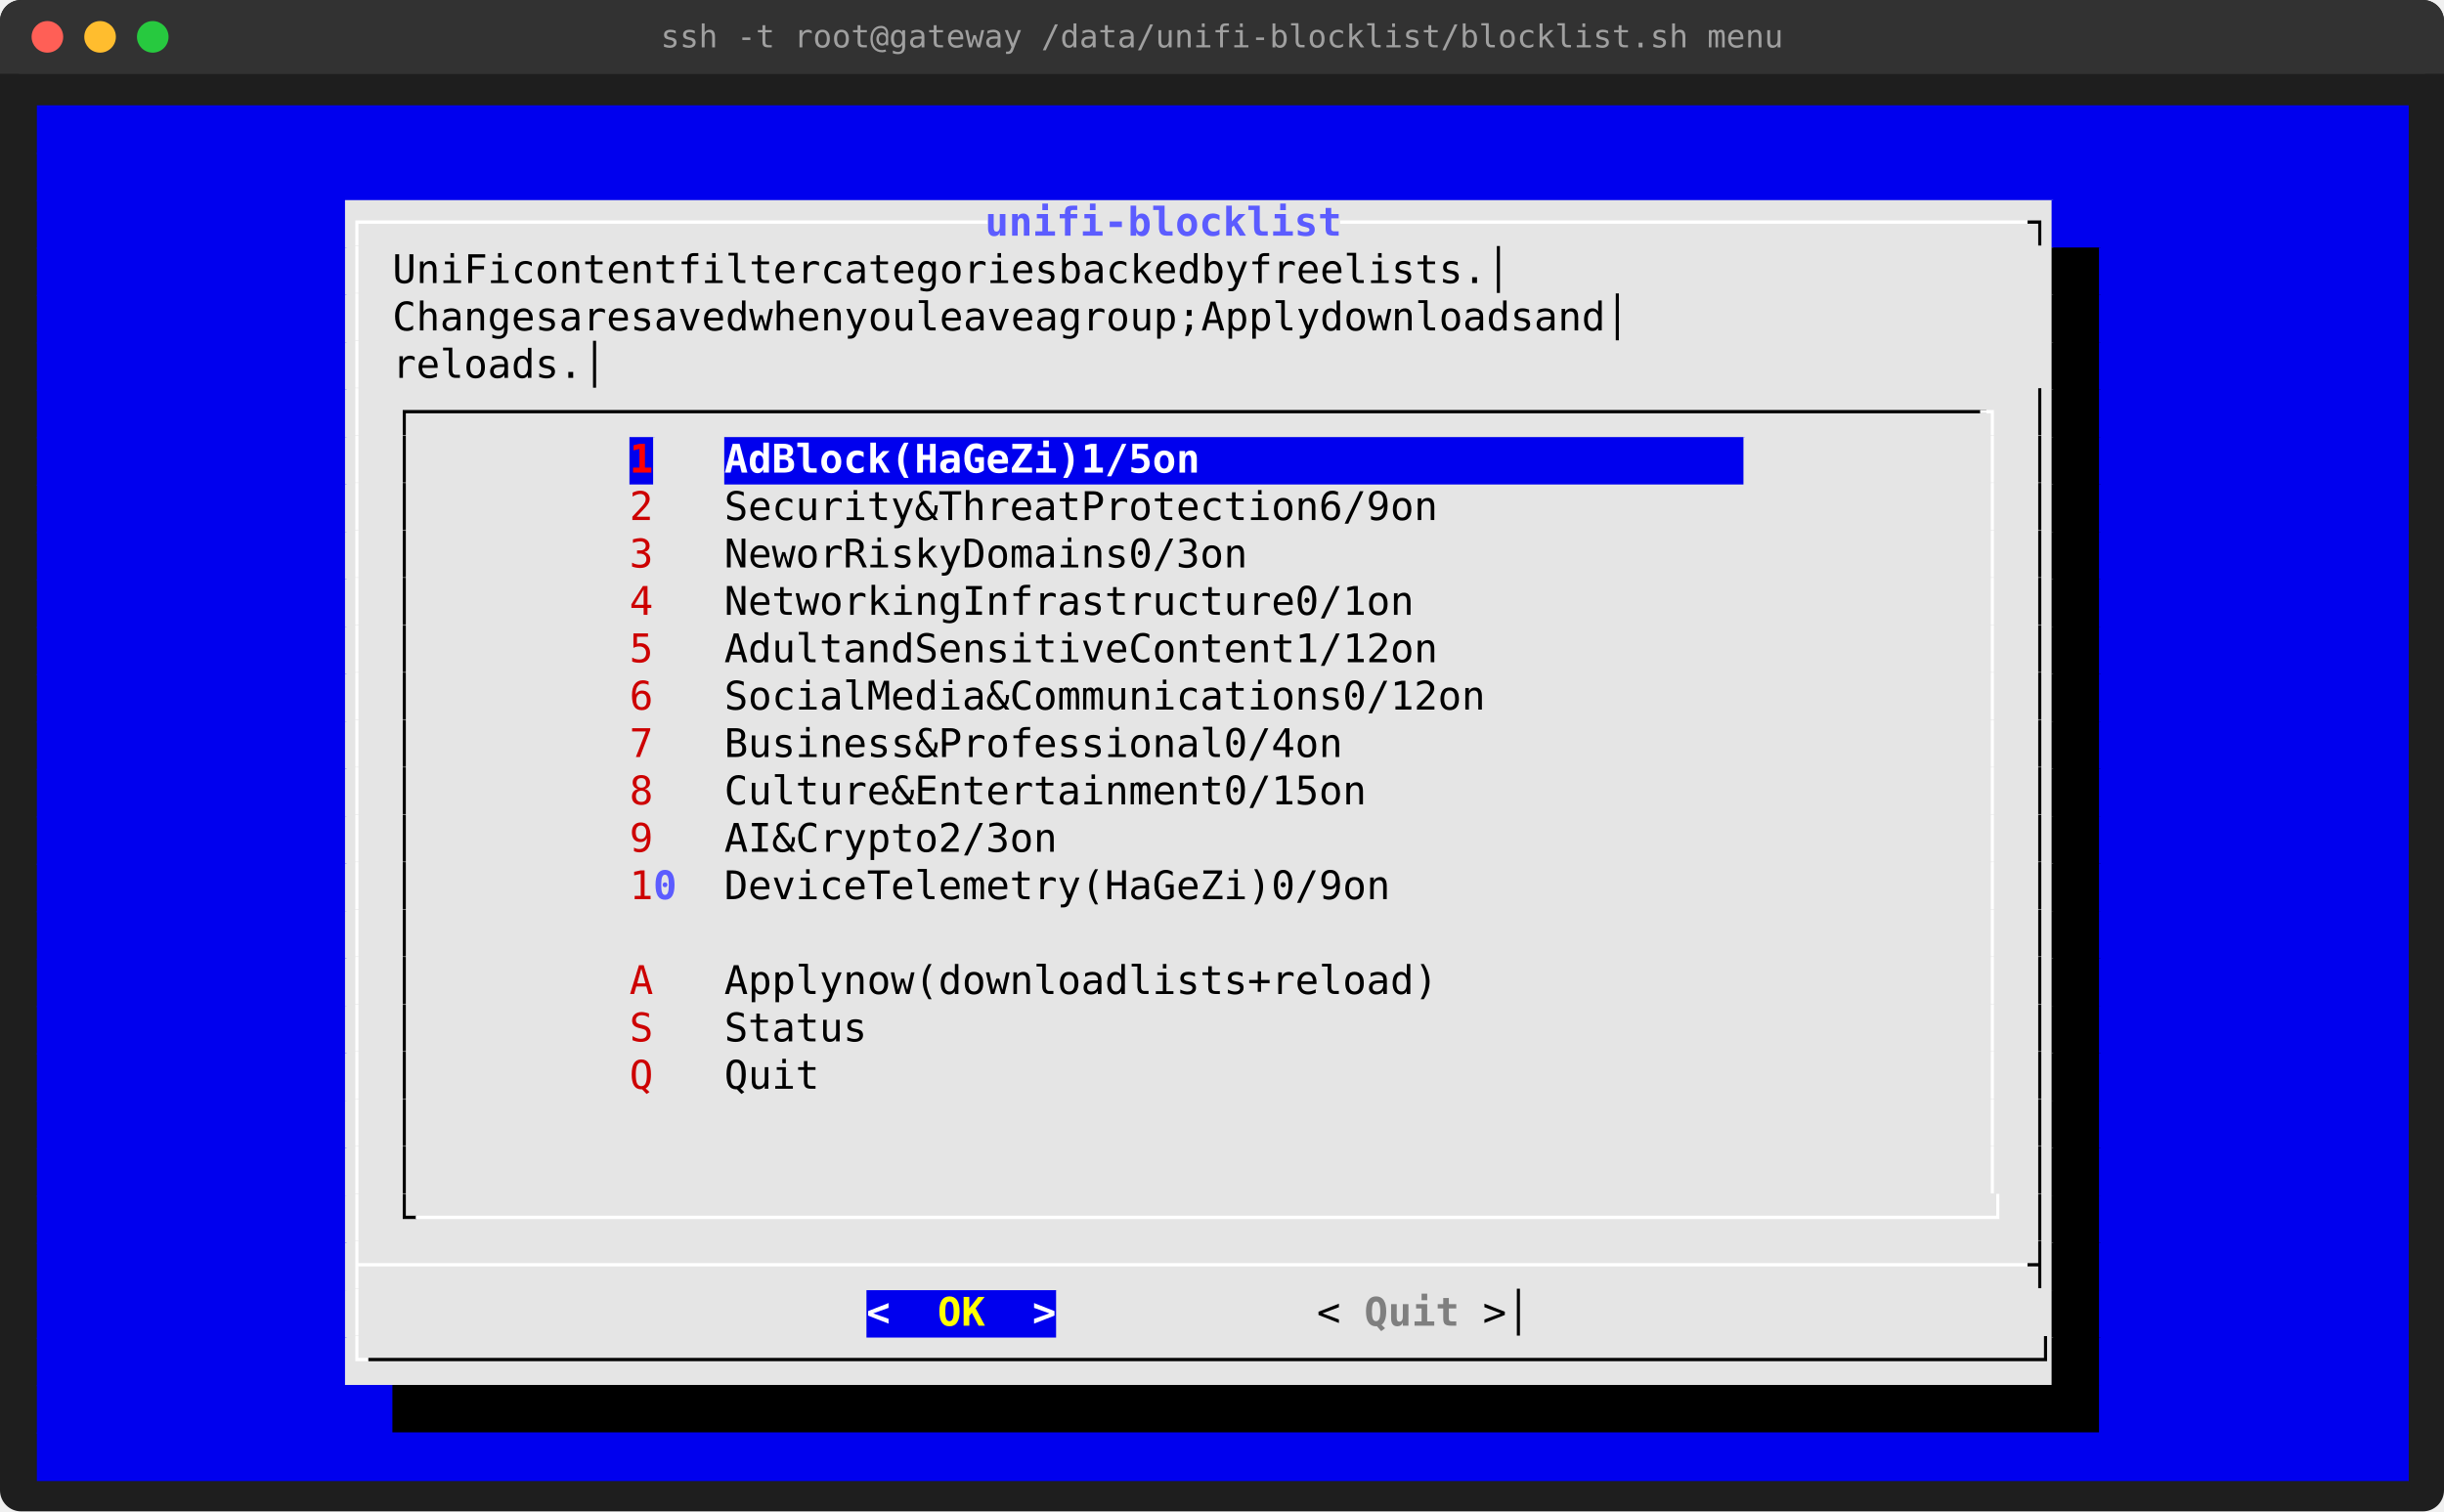
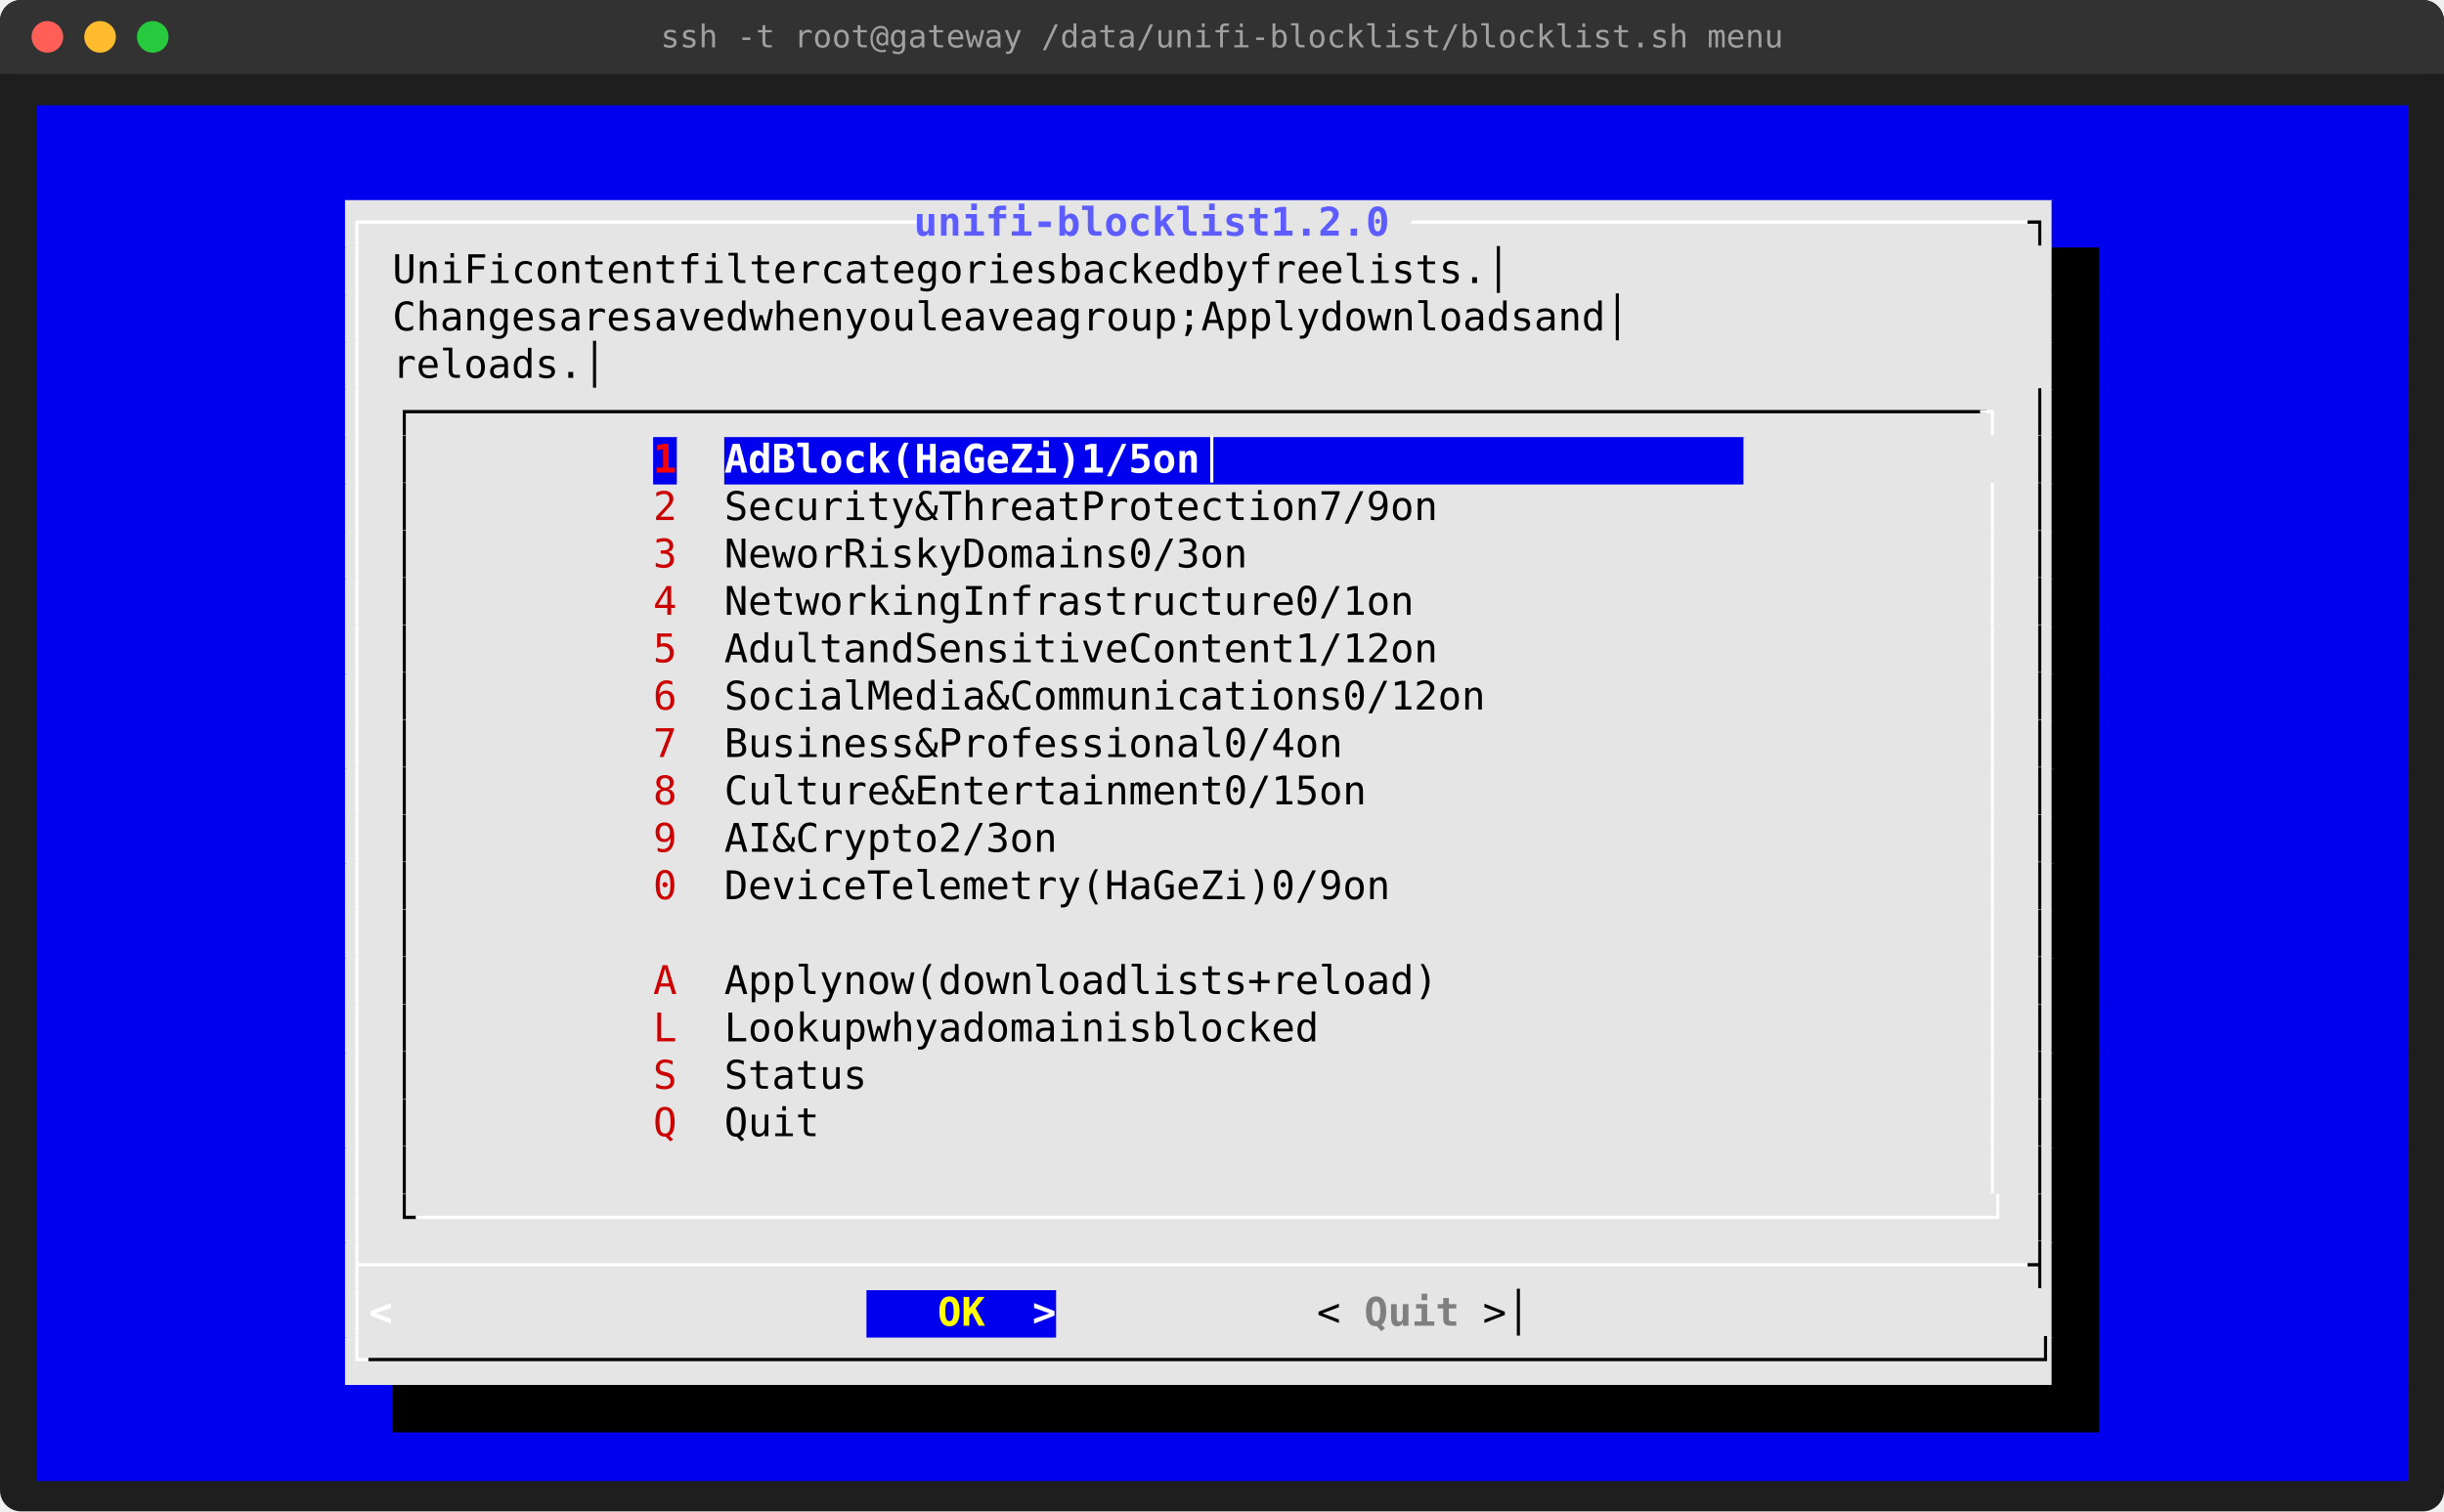
<svg xmlns="http://www.w3.org/2000/svg" width="928" height="574" viewBox="0 0 928 574">
  <rect width="928" height="574" rx="8" fill="#1e1e1e" />
  <rect width="928" height="28" rx="8" fill="#323232" />
  <rect y="20" width="928" height="8" fill="#323232" />
  <circle cx="18" cy="14" r="6" fill="#ff5f56" />
  <circle cx="38" cy="14" r="6" fill="#ffbd2e" />
  <circle cx="58" cy="14" r="6" fill="#27c93f" />
  <text x="464.0" y="18" fill="#a0a0a0" font-family="Menlo,Consolas,monospace" font-size="12" text-anchor="middle">ssh -t root@gateway /data/unifi-blocklist/blocklist.sh menu</text>
  <g font-family="Menlo,Consolas,DejaVu Sans Mono,monospace" font-size="15" xml:space="preserve">
    <rect x="14.0" y="40.0" width="900.6" height="18.5" fill="#0000ee" />
    <rect x="14.0" y="58.0" width="900.6" height="18.5" fill="#0000ee" />
    <rect x="14.0" y="76.0" width="117.6" height="18.5" fill="#0000ee" />
    <rect x="131.0" y="76.0" width="648.6" height="18.5" fill="#e5e5e5" />
    <rect x="779.0" y="76.0" width="135.6" height="18.5" fill="#0000ee" />
-     <text x="131.0 140.0 149.0 158.0 167.0 176.0 185.0 194.0 203.0 212.0 221.0 230.0 239.0 248.0 257.0 266.0 275.0 284.0 293.0 302.0 311.0 320.0 329.0 338.0 347.0 356.0 365.0" y="89.5" fill="#ffffff" font-weight="bold">┌──────────────────────────</text>
-     <text x="374.0 383.0 392.0 401.0 410.0 419.0 428.0 437.0 446.0 455.0 464.0 473.0 482.0 491.0 500.0" y="89.5" fill="#5c5cff" font-weight="bold">unifi-blocklist</text>
-     <text x="509.0 518.0 527.0 536.0 545.0 554.0 563.0 572.0 581.0 590.0 599.0 608.0 617.0 626.0 635.0 644.0 653.0 662.0 671.0 680.0 689.0 698.0 707.0 716.0 725.0 734.0 743.0 752.0 761.0" y="89.5" fill="#ffffff" font-weight="bold">─────────────────────────────</text>
+     <text x="131.0 140.0 149.0 158.0 167.0 176.0 185.0 194.0 203.0 212.0 221.0 230.0 239.0 248.0 257.0 266.0 275.0 284.0 293.0 302.0 311.0 320.0 329.0 338.0" y="89.5" fill="#ffffff" font-weight="bold">┌───────────────────────</text>
+     <text x="347.0 356.0 365.0 374.0 383.0 392.0 401.0 410.0 419.0 428.0 437.0 446.0 455.0 464.0 473.0 491.0 500.0 509.0 518.0 527.0" y="89.5" fill="#5c5cff" font-weight="bold">unifi-blocklist1.2.0</text>
+     <text x="536.0 545.0 554.0 563.0 572.0 581.0 590.0 599.0 608.0 617.0 626.0 635.0 644.0 653.0 662.0 671.0 680.0 689.0 698.0 707.0 716.0 725.0 734.0 743.0 752.0 761.0" y="89.5" fill="#ffffff" font-weight="bold">──────────────────────────</text>
    <text x="770.0" y="89.5" fill="#000000">┐</text>
    <rect x="14.0" y="94.0" width="117.6" height="18.5" fill="#0000ee" />
    <rect x="131.0" y="94.0" width="648.6" height="18.5" fill="#e5e5e5" />
    <rect x="779.0" y="94.0" width="18.6" height="18.5" fill="#000000" />
    <rect x="797.0" y="94.0" width="117.6" height="18.5" fill="#0000ee" />
    <text x="131.0" y="107.5" fill="#ffffff" font-weight="bold">│</text>
    <text x="149.0 158.0 167.0 176.0 185.0 203.0 212.0 221.0 230.0 239.0 248.0 257.0 275.0 284.0 293.0 302.0 311.0 320.0 338.0 347.0 356.0 365.0 374.0 383.0 392.0 401.0 410.0 419.0 437.0 446.0 455.0 464.0 473.0 482.0 500.0 509.0 527.0 536.0 545.0 554.0 572.0 581.0 590.0 599.0 608.0 617.0 770.0" y="107.5" fill="#000000">UniFicontentfiltercategoriesbackedbyfreelists.│</text>
    <rect x="14.0" y="112.0" width="117.6" height="18.5" fill="#0000ee" />
    <rect x="131.0" y="112.0" width="648.6" height="18.5" fill="#e5e5e5" />
    <rect x="779.0" y="112.0" width="18.6" height="18.5" fill="#000000" />
    <rect x="797.0" y="112.0" width="117.6" height="18.5" fill="#0000ee" />
    <text x="131.0" y="125.5" fill="#ffffff" font-weight="bold">│</text>
    <text x="149.0 158.0 167.0 176.0 185.0 194.0 203.0 221.0 230.0 239.0 257.0 266.0 275.0 284.0 293.0 311.0 320.0 329.0 338.0 356.0 365.0 374.0 392.0 401.0 410.0 419.0 428.0 446.0 464.0 473.0 482.0 491.0 500.0 509.0 527.0 536.0 545.0 554.0 563.0 581.0 590.0 599.0 608.0 617.0 626.0 635.0 644.0 653.0 671.0 680.0 689.0 770.0" y="125.5" fill="#000000">Changesaresavedwhenyouleaveagroup;Applydownloadsand│</text>
    <rect x="14.0" y="130.0" width="117.6" height="18.5" fill="#0000ee" />
    <rect x="131.0" y="130.0" width="648.6" height="18.5" fill="#e5e5e5" />
    <rect x="779.0" y="130.0" width="18.6" height="18.5" fill="#000000" />
    <rect x="797.0" y="130.0" width="117.6" height="18.5" fill="#0000ee" />
    <text x="131.0" y="143.5" fill="#ffffff" font-weight="bold">│</text>
    <text x="149.0 158.0 167.0 176.0 185.0 194.0 203.0 212.0 770.0" y="143.5" fill="#000000">reloads.│</text>
    <rect x="14.0" y="148.0" width="117.6" height="18.5" fill="#0000ee" />
    <rect x="131.0" y="148.0" width="648.6" height="18.5" fill="#e5e5e5" />
    <rect x="779.0" y="148.0" width="18.6" height="18.5" fill="#000000" />
    <rect x="797.0" y="148.0" width="117.6" height="18.5" fill="#0000ee" />
    <text x="131.0" y="161.5" fill="#ffffff" font-weight="bold">│</text>
    <text x="149.0 158.0 167.0 176.0 185.0 194.0 203.0 212.0 221.0 230.0 239.0 248.0 257.0 266.0 275.0 284.0 293.0 302.0 311.0 320.0 329.0 338.0 347.0 356.0 365.0 374.0 383.0 392.0 401.0 410.0 419.0 428.0 437.0 446.0 455.0 464.0 473.0 482.0 491.0 500.0 509.0 518.0 527.0 536.0 545.0 554.0 563.0 572.0 581.0 590.0 599.0 608.0 617.0 626.0 635.0 644.0 653.0 662.0 671.0 680.0 689.0 698.0 707.0 716.0 725.0 734.0 743.0" y="161.5" fill="#000000">┌──────────────────────────────────────────────────────────────────</text>
    <text x="752.0" y="161.5" fill="#ffffff" font-weight="bold">┐</text>
    <text x="770.0" y="161.5" fill="#000000">│</text>
    <rect x="14.0" y="166.0" width="117.6" height="18.5" fill="#0000ee" />
-     <rect x="131.0" y="166.0" width="108.6" height="18.5" fill="#e5e5e5" />
-     <rect x="239.0" y="166.0" width="9.6" height="18.5" fill="#0000ee" />
-     <rect x="248.0" y="166.0" width="27.6" height="18.5" fill="#e5e5e5" />
+     <rect x="131.0" y="166.0" width="117.6" height="18.5" fill="#e5e5e5" />
+     <rect x="248.0" y="166.0" width="9.6" height="18.5" fill="#0000ee" />
+     <rect x="257.0" y="166.0" width="18.6" height="18.5" fill="#e5e5e5" />
    <rect x="275.0" y="166.0" width="387.6" height="18.5" fill="#0000ee" />
    <rect x="662.0" y="166.0" width="117.6" height="18.5" fill="#e5e5e5" />
    <rect x="779.0" y="166.0" width="18.6" height="18.5" fill="#000000" />
    <rect x="797.0" y="166.0" width="117.6" height="18.5" fill="#0000ee" />
    <text x="131.0" y="179.5" fill="#ffffff" font-weight="bold">│</text>
    <text x="149.0" y="179.5" fill="#000000">│</text>
-     <text x="239.0" y="179.5" fill="#ff0000" font-weight="bold">1</text>
-     <text x="275.0 284.0 302.0 311.0 320.0 329.0 338.0 356.0 365.0 374.0 383.0 392.0 401.0 410.0 419.0 599.0 608.0 617.0 644.0 653.0" y="179.5" fill="#ffffff" font-weight="bold">AdBlock(HaGeZi)1/5on</text>
-     <text x="752.0" y="179.5" fill="#ffffff" font-weight="bold">│</text>
+     <text x="248.0" y="179.5" fill="#ff0000" font-weight="bold">1</text>
+     <text x="275.0 284.0 302.0 311.0 320.0 329.0 338.0 356.0 365.0 374.0 383.0 392.0 401.0 410.0 419.0 599.0 608.0 617.0 644.0 653.0 752.0" y="179.5" fill="#ffffff" font-weight="bold">AdBlock(HaGeZi)1/5on│</text>
    <text x="770.0" y="179.5" fill="#000000">│</text>
    <rect x="14.0" y="184.0" width="117.6" height="18.5" fill="#0000ee" />
    <rect x="131.0" y="184.0" width="648.6" height="18.5" fill="#e5e5e5" />
    <rect x="779.0" y="184.0" width="18.6" height="18.5" fill="#000000" />
    <rect x="797.0" y="184.0" width="117.6" height="18.5" fill="#0000ee" />
    <text x="131.0" y="197.5" fill="#ffffff" font-weight="bold">│</text>
    <text x="149.0" y="197.5" fill="#000000">│</text>
-     <text x="239.0" y="197.5" fill="#cd0000">2</text>
-     <text x="275.0 284.0 293.0 302.0 311.0 320.0 329.0 338.0 356.0 374.0 383.0 392.0 401.0 410.0 419.0 437.0 446.0 455.0 464.0 473.0 482.0 491.0 500.0 509.0 518.0 599.0 608.0 617.0 644.0 653.0" y="197.5" fill="#000000">Security&amp;ThreatProtection6/9on</text>
+     <text x="248.0" y="197.5" fill="#cd0000">2</text>
+     <text x="275.0 284.0 293.0 302.0 311.0 320.0 329.0 338.0 356.0 374.0 383.0 392.0 401.0 410.0 419.0 437.0 446.0 455.0 464.0 473.0 482.0 491.0 500.0 509.0 518.0 599.0 608.0 617.0 644.0 653.0" y="197.5" fill="#000000">Security&amp;ThreatProtection7/9on</text>
    <text x="752.0" y="197.5" fill="#ffffff" font-weight="bold">│</text>
    <text x="770.0" y="197.5" fill="#000000">│</text>
    <rect x="14.0" y="202.0" width="117.6" height="18.5" fill="#0000ee" />
    <rect x="131.0" y="202.0" width="648.6" height="18.5" fill="#e5e5e5" />
    <rect x="779.0" y="202.0" width="18.6" height="18.5" fill="#000000" />
    <rect x="797.0" y="202.0" width="117.6" height="18.5" fill="#0000ee" />
    <text x="131.0" y="215.5" fill="#ffffff" font-weight="bold">│</text>
    <text x="149.0" y="215.5" fill="#000000">│</text>
-     <text x="239.0" y="215.5" fill="#cd0000">3</text>
+     <text x="248.0" y="215.5" fill="#cd0000">3</text>
    <text x="275.0 284.0 293.0 311.0 320.0 338.0 347.0 356.0 365.0 374.0 392.0 401.0 410.0 419.0 428.0 437.0 446.0 599.0 608.0 617.0 644.0 653.0" y="215.5" fill="#000000">NeworRiskyDomains0/3on</text>
    <text x="752.0" y="215.5" fill="#ffffff" font-weight="bold">│</text>
    <text x="770.0" y="215.5" fill="#000000">│</text>
    <rect x="14.0" y="220.0" width="117.6" height="18.5" fill="#0000ee" />
    <rect x="131.0" y="220.0" width="648.6" height="18.5" fill="#e5e5e5" />
    <rect x="779.0" y="220.0" width="18.6" height="18.5" fill="#000000" />
    <rect x="797.0" y="220.0" width="117.6" height="18.5" fill="#0000ee" />
    <text x="131.0" y="233.5" fill="#ffffff" font-weight="bold">│</text>
    <text x="149.0" y="233.5" fill="#000000">│</text>
-     <text x="239.0" y="233.5" fill="#cd0000">4</text>
+     <text x="248.0" y="233.5" fill="#cd0000">4</text>
    <text x="275.0 284.0 293.0 302.0 311.0 320.0 329.0 338.0 347.0 356.0 374.0 383.0 392.0 401.0 410.0 419.0 428.0 437.0 446.0 455.0 464.0 473.0 482.0 491.0 599.0 608.0 617.0 644.0 653.0" y="233.5" fill="#000000">NetworkingInfrastructure0/1on</text>
    <text x="752.0" y="233.5" fill="#ffffff" font-weight="bold">│</text>
    <text x="770.0" y="233.5" fill="#000000">│</text>
    <rect x="14.0" y="238.0" width="117.6" height="18.5" fill="#0000ee" />
    <rect x="131.0" y="238.0" width="648.6" height="18.5" fill="#e5e5e5" />
    <rect x="779.0" y="238.0" width="18.6" height="18.5" fill="#000000" />
    <rect x="797.0" y="238.0" width="117.6" height="18.5" fill="#0000ee" />
    <text x="131.0" y="251.5" fill="#ffffff" font-weight="bold">│</text>
    <text x="149.0" y="251.5" fill="#000000">│</text>
-     <text x="239.0" y="251.5" fill="#cd0000">5</text>
+     <text x="248.0" y="251.5" fill="#cd0000">5</text>
    <text x="275.0 284.0 293.0 302.0 311.0 329.0 338.0 347.0 365.0 374.0 383.0 392.0 401.0 410.0 419.0 428.0 437.0 455.0 464.0 473.0 482.0 491.0 500.0 509.0 599.0 608.0 617.0 626.0 644.0 653.0" y="251.5" fill="#000000">AdultandSensitiveContent1/12on</text>
    <text x="752.0" y="251.5" fill="#ffffff" font-weight="bold">│</text>
    <text x="770.0" y="251.5" fill="#000000">│</text>
    <rect x="14.0" y="256.0" width="117.6" height="18.5" fill="#0000ee" />
    <rect x="131.0" y="256.0" width="648.6" height="18.5" fill="#e5e5e5" />
    <rect x="779.0" y="256.0" width="18.6" height="18.5" fill="#000000" />
    <rect x="797.0" y="256.0" width="117.6" height="18.5" fill="#0000ee" />
    <text x="131.0" y="269.5" fill="#ffffff" font-weight="bold">│</text>
    <text x="149.0" y="269.5" fill="#000000">│</text>
-     <text x="239.0" y="269.5" fill="#cd0000">6</text>
+     <text x="248.0" y="269.5" fill="#cd0000">6</text>
    <text x="275.0 284.0 293.0 302.0 311.0 320.0 338.0 347.0 356.0 365.0 374.0 392.0 410.0 419.0 428.0 437.0 446.0 455.0 464.0 473.0 482.0 491.0 500.0 509.0 518.0 527.0 599.0 608.0 617.0 626.0 644.0 653.0" y="269.5" fill="#000000">SocialMedia&amp;Communications0/12on</text>
    <text x="752.0" y="269.5" fill="#ffffff" font-weight="bold">│</text>
    <text x="770.0" y="269.5" fill="#000000">│</text>
    <rect x="14.0" y="274.0" width="117.6" height="18.5" fill="#0000ee" />
    <rect x="131.0" y="274.0" width="648.6" height="18.5" fill="#e5e5e5" />
    <rect x="779.0" y="274.0" width="18.6" height="18.5" fill="#000000" />
    <rect x="797.0" y="274.0" width="117.6" height="18.5" fill="#0000ee" />
    <text x="131.0" y="287.5" fill="#ffffff" font-weight="bold">│</text>
    <text x="149.0" y="287.5" fill="#000000">│</text>
-     <text x="239.0" y="287.5" fill="#cd0000">7</text>
+     <text x="248.0" y="287.5" fill="#cd0000">7</text>
    <text x="275.0 284.0 293.0 302.0 311.0 320.0 329.0 338.0 356.0 374.0 383.0 392.0 401.0 410.0 419.0 428.0 437.0 446.0 455.0 464.0 473.0 599.0 608.0 617.0 644.0 653.0" y="287.5" fill="#000000">Business&amp;Professional0/4on</text>
    <text x="752.0" y="287.5" fill="#ffffff" font-weight="bold">│</text>
    <text x="770.0" y="287.5" fill="#000000">│</text>
    <rect x="14.0" y="292.0" width="117.6" height="18.5" fill="#0000ee" />
    <rect x="131.0" y="292.0" width="648.6" height="18.5" fill="#e5e5e5" />
    <rect x="779.0" y="292.0" width="18.6" height="18.5" fill="#000000" />
    <rect x="797.0" y="292.0" width="117.6" height="18.5" fill="#0000ee" />
    <text x="131.0" y="305.5" fill="#ffffff" font-weight="bold">│</text>
    <text x="149.0" y="305.5" fill="#000000">│</text>
-     <text x="239.0" y="305.5" fill="#cd0000">8</text>
+     <text x="248.0" y="305.5" fill="#cd0000">8</text>
    <text x="275.0 284.0 293.0 302.0 311.0 320.0 329.0 347.0 365.0 374.0 383.0 392.0 401.0 410.0 419.0 428.0 437.0 446.0 455.0 464.0 473.0 599.0 608.0 617.0 626.0 644.0 653.0" y="305.5" fill="#000000">Culture&amp;Entertainment0/15on</text>
    <text x="752.0" y="305.5" fill="#ffffff" font-weight="bold">│</text>
    <text x="770.0" y="305.5" fill="#000000">│</text>
    <rect x="14.0" y="310.0" width="117.6" height="18.5" fill="#0000ee" />
    <rect x="131.0" y="310.0" width="648.6" height="18.5" fill="#e5e5e5" />
    <rect x="779.0" y="310.0" width="18.6" height="18.5" fill="#000000" />
    <rect x="797.0" y="310.0" width="117.6" height="18.5" fill="#0000ee" />
    <text x="131.0" y="323.5" fill="#ffffff" font-weight="bold">│</text>
    <text x="149.0" y="323.5" fill="#000000">│</text>
-     <text x="239.0" y="323.5" fill="#cd0000">9</text>
+     <text x="248.0" y="323.5" fill="#cd0000">9</text>
    <text x="275.0 284.0 302.0 320.0 329.0 338.0 347.0 356.0 365.0 599.0 608.0 617.0 644.0 653.0" y="323.5" fill="#000000">AI&amp;Crypto2/3on</text>
    <text x="752.0" y="323.5" fill="#ffffff" font-weight="bold">│</text>
    <text x="770.0" y="323.5" fill="#000000">│</text>
    <rect x="14.0" y="328.0" width="117.6" height="18.5" fill="#0000ee" />
    <rect x="131.0" y="328.0" width="648.6" height="18.5" fill="#e5e5e5" />
    <rect x="779.0" y="328.0" width="18.6" height="18.5" fill="#000000" />
    <rect x="797.0" y="328.0" width="117.6" height="18.5" fill="#0000ee" />
    <text x="131.0" y="341.5" fill="#ffffff" font-weight="bold">│</text>
    <text x="149.0" y="341.5" fill="#000000">│</text>
-     <text x="239.0" y="341.5" fill="#cd0000">1</text>
-     <text x="248.0" y="341.5" fill="#5c5cff" font-weight="bold">0</text>
+     <text x="248.0" y="341.5" fill="#cd0000">0</text>
    <text x="275.0 284.0 293.0 302.0 311.0 320.0 338.0 347.0 356.0 365.0 374.0 383.0 392.0 401.0 410.0 428.0 437.0 446.0 455.0 464.0 473.0 482.0 491.0 599.0 608.0 617.0 644.0 653.0" y="341.5" fill="#000000">DeviceTelemetry(HaGeZi)0/9on</text>
    <text x="752.0" y="341.5" fill="#ffffff" font-weight="bold">│</text>
    <text x="770.0" y="341.5" fill="#000000">│</text>
    <rect x="14.0" y="346.0" width="117.6" height="18.5" fill="#0000ee" />
    <rect x="131.0" y="346.0" width="648.6" height="18.5" fill="#e5e5e5" />
    <rect x="779.0" y="346.0" width="18.6" height="18.5" fill="#000000" />
    <rect x="797.0" y="346.0" width="117.6" height="18.5" fill="#0000ee" />
    <text x="131.0" y="359.5" fill="#ffffff" font-weight="bold">│</text>
    <text x="149.0" y="359.5" fill="#000000">│</text>
    <text x="752.0" y="359.5" fill="#ffffff" font-weight="bold">│</text>
    <text x="770.0" y="359.5" fill="#000000">│</text>
    <rect x="14.0" y="364.0" width="117.6" height="18.5" fill="#0000ee" />
    <rect x="131.0" y="364.0" width="648.6" height="18.5" fill="#e5e5e5" />
    <rect x="779.0" y="364.0" width="18.6" height="18.5" fill="#000000" />
    <rect x="797.0" y="364.0" width="117.6" height="18.5" fill="#0000ee" />
    <text x="131.0" y="377.5" fill="#ffffff" font-weight="bold">│</text>
    <text x="149.0" y="377.5" fill="#000000">│</text>
-     <text x="239.0" y="377.5" fill="#cd0000">A</text>
+     <text x="248.0" y="377.5" fill="#cd0000">A</text>
    <text x="275.0 284.0 293.0 302.0 311.0 329.0 338.0 347.0 365.0 374.0 383.0 392.0 401.0 410.0 419.0 428.0 437.0 455.0 464.0 473.0 482.0 491.0 509.0 527.0 536.0 545.0 554.0 563.0 572.0 581.0" y="377.5" fill="#000000">Applynow(downloadlists+reload)</text>
    <text x="752.0" y="377.5" fill="#ffffff" font-weight="bold">│</text>
    <text x="770.0" y="377.5" fill="#000000">│</text>
    <rect x="14.0" y="382.0" width="117.6" height="18.5" fill="#0000ee" />
    <rect x="131.0" y="382.0" width="648.6" height="18.5" fill="#e5e5e5" />
    <rect x="779.0" y="382.0" width="18.6" height="18.5" fill="#000000" />
    <rect x="797.0" y="382.0" width="117.6" height="18.5" fill="#0000ee" />
    <text x="131.0" y="395.5" fill="#ffffff" font-weight="bold">│</text>
    <text x="149.0" y="395.5" fill="#000000">│</text>
-     <text x="239.0" y="395.5" fill="#cd0000">S</text>
-     <text x="275.0 284.0 293.0 302.0 311.0 320.0" y="395.5" fill="#000000">Status</text>
+     <text x="248.0" y="395.5" fill="#cd0000">L</text>
+     <text x="275.0 284.0 293.0 302.0 320.0 329.0 347.0 356.0 365.0 383.0 401.0 410.0 419.0 428.0 437.0 446.0 464.0 473.0 491.0 500.0 509.0 518.0 527.0 536.0 545.0" y="395.5" fill="#000000">Lookupwhyadomainisblocked</text>
    <text x="752.0" y="395.5" fill="#ffffff" font-weight="bold">│</text>
    <text x="770.0" y="395.5" fill="#000000">│</text>
    <rect x="14.0" y="400.0" width="117.6" height="18.5" fill="#0000ee" />
    <rect x="131.0" y="400.0" width="648.6" height="18.5" fill="#e5e5e5" />
    <rect x="779.0" y="400.0" width="18.6" height="18.5" fill="#000000" />
    <rect x="797.0" y="400.0" width="117.6" height="18.5" fill="#0000ee" />
    <text x="131.0" y="413.5" fill="#ffffff" font-weight="bold">│</text>
    <text x="149.0" y="413.5" fill="#000000">│</text>
-     <text x="239.0" y="413.5" fill="#cd0000">Q</text>
-     <text x="275.0 284.0 293.0 302.0" y="413.5" fill="#000000">Quit</text>
+     <text x="248.0" y="413.5" fill="#cd0000">S</text>
+     <text x="275.0 284.0 293.0 302.0 311.0 320.0" y="413.5" fill="#000000">Status</text>
    <text x="752.0" y="413.5" fill="#ffffff" font-weight="bold">│</text>
    <text x="770.0" y="413.5" fill="#000000">│</text>
    <rect x="14.0" y="418.0" width="117.6" height="18.5" fill="#0000ee" />
    <rect x="131.0" y="418.0" width="648.6" height="18.5" fill="#e5e5e5" />
    <rect x="779.0" y="418.0" width="18.6" height="18.5" fill="#000000" />
    <rect x="797.0" y="418.0" width="117.6" height="18.5" fill="#0000ee" />
    <text x="131.0" y="431.5" fill="#ffffff" font-weight="bold">│</text>
    <text x="149.0" y="431.5" fill="#000000">│</text>
+     <text x="248.0" y="431.5" fill="#cd0000">Q</text>
+     <text x="275.0 284.0 293.0 302.0" y="431.5" fill="#000000">Quit</text>
    <text x="752.0" y="431.5" fill="#ffffff" font-weight="bold">│</text>
    <text x="770.0" y="431.5" fill="#000000">│</text>
    <rect x="14.0" y="436.0" width="117.6" height="18.5" fill="#0000ee" />
    <rect x="131.0" y="436.0" width="648.6" height="18.5" fill="#e5e5e5" />
    <rect x="779.0" y="436.0" width="18.6" height="18.5" fill="#000000" />
    <rect x="797.0" y="436.0" width="117.6" height="18.5" fill="#0000ee" />
    <text x="131.0" y="449.5" fill="#ffffff" font-weight="bold">│</text>
    <text x="149.0" y="449.5" fill="#000000">│</text>
    <text x="752.0" y="449.5" fill="#ffffff" font-weight="bold">│</text>
    <text x="770.0" y="449.5" fill="#000000">│</text>
    <rect x="14.0" y="454.0" width="117.6" height="18.5" fill="#0000ee" />
    <rect x="131.0" y="454.0" width="648.6" height="18.5" fill="#e5e5e5" />
    <rect x="779.0" y="454.0" width="18.6" height="18.5" fill="#000000" />
    <rect x="797.0" y="454.0" width="117.6" height="18.5" fill="#0000ee" />
    <text x="131.0" y="467.5" fill="#ffffff" font-weight="bold">│</text>
    <text x="149.0" y="467.5" fill="#000000">└</text>
    <text x="158.0 167.0 176.0 185.0 194.0 203.0 212.0 221.0 230.0 239.0 248.0 257.0 266.0 275.0 284.0 293.0 302.0 311.0 320.0 329.0 338.0 347.0 356.0 365.0 374.0 383.0 392.0 401.0 410.0 419.0 428.0 437.0 446.0 455.0 464.0 473.0 482.0 491.0 500.0 509.0 518.0 527.0 536.0 545.0 554.0 563.0 572.0 581.0 590.0 599.0 608.0 617.0 626.0 635.0 644.0 653.0 662.0 671.0 680.0 689.0 698.0 707.0 716.0 725.0 734.0 743.0 752.0" y="467.5" fill="#ffffff" font-weight="bold">──────────────────────────────────────────────────────────────────┘</text>
    <text x="770.0" y="467.5" fill="#000000">│</text>
    <rect x="14.0" y="472.0" width="117.6" height="18.5" fill="#0000ee" />
    <rect x="131.0" y="472.0" width="648.6" height="18.5" fill="#e5e5e5" />
    <rect x="779.0" y="472.0" width="18.6" height="18.5" fill="#000000" />
    <rect x="797.0" y="472.0" width="117.6" height="18.5" fill="#0000ee" />
    <text x="131.0 140.0 149.0 158.0 167.0 176.0 185.0 194.0 203.0 212.0 221.0 230.0 239.0 248.0 257.0 266.0 275.0 284.0 293.0 302.0 311.0 320.0 329.0 338.0 347.0 356.0 365.0 374.0 383.0 392.0 401.0 410.0 419.0 428.0 437.0 446.0 455.0 464.0 473.0 482.0 491.0 500.0 509.0 518.0 527.0 536.0 545.0 554.0 563.0 572.0 581.0 590.0 599.0 608.0 617.0 626.0 635.0 644.0 653.0 662.0 671.0 680.0 689.0 698.0 707.0 716.0 725.0 734.0 743.0 752.0 761.0" y="485.5" fill="#ffffff" font-weight="bold">├──────────────────────────────────────────────────────────────────────</text>
    <text x="770.0" y="485.5" fill="#000000">┤</text>
    <rect x="14.0" y="490.0" width="117.6" height="18.5" fill="#0000ee" />
    <rect x="131.0" y="490.0" width="198.6" height="18.5" fill="#e5e5e5" />
    <rect x="329.0" y="490.0" width="72.6" height="18.5" fill="#0000ee" />
    <rect x="401.0" y="490.0" width="378.6" height="18.5" fill="#e5e5e5" />
    <rect x="779.0" y="490.0" width="18.6" height="18.5" fill="#000000" />
    <rect x="797.0" y="490.0" width="117.6" height="18.5" fill="#0000ee" />
-     <text x="131.0" y="503.5" fill="#ffffff" font-weight="bold">│</text>
-     <text x="329.0" y="503.5" fill="#ffffff" font-weight="bold">&lt;</text>
+     <text x="131.0 329.0" y="503.5" fill="#ffffff" font-weight="bold">│&lt;</text>
    <text x="356.0 365.0" y="503.5" fill="#ffff00" font-weight="bold">OK</text>
    <text x="392.0" y="503.5" fill="#ffffff" font-weight="bold">&gt;</text>
    <text x="500.0" y="503.5" fill="#000000">&lt;</text>
    <text x="518.0 527.0 536.0 545.0" y="503.5" fill="#7f7f7f" font-weight="bold">Quit</text>
    <text x="563.0 770.0" y="503.5" fill="#000000">&gt;│</text>
    <rect x="14.0" y="508.0" width="117.6" height="18.5" fill="#0000ee" />
    <rect x="131.0" y="508.0" width="648.6" height="18.5" fill="#e5e5e5" />
    <rect x="779.0" y="508.0" width="18.6" height="18.5" fill="#000000" />
    <rect x="797.0" y="508.0" width="117.6" height="18.5" fill="#0000ee" />
    <text x="131.0" y="521.5" fill="#ffffff" font-weight="bold">└</text>
    <text x="140.0 149.0 158.0 167.0 176.0 185.0 194.0 203.0 212.0 221.0 230.0 239.0 248.0 257.0 266.0 275.0 284.0 293.0 302.0 311.0 320.0 329.0 338.0 347.0 356.0 365.0 374.0 383.0 392.0 401.0 410.0 419.0 428.0 437.0 446.0 455.0 464.0 473.0 482.0 491.0 500.0 509.0 518.0 527.0 536.0 545.0 554.0 563.0 572.0 581.0 590.0 599.0 608.0 617.0 626.0 635.0 644.0 653.0 662.0 671.0 680.0 689.0 698.0 707.0 716.0 725.0 734.0 743.0 752.0 761.0 770.0" y="521.5" fill="#000000">──────────────────────────────────────────────────────────────────────┘</text>
    <rect x="14.0" y="526.0" width="135.6" height="18.5" fill="#0000ee" />
    <rect x="149.0" y="526.0" width="648.6" height="18.5" fill="#000000" />
    <rect x="797.0" y="526.0" width="117.6" height="18.5" fill="#0000ee" />
    <rect x="14.0" y="544.0" width="900.6" height="18.5" fill="#0000ee" />
  </g>
</svg>
